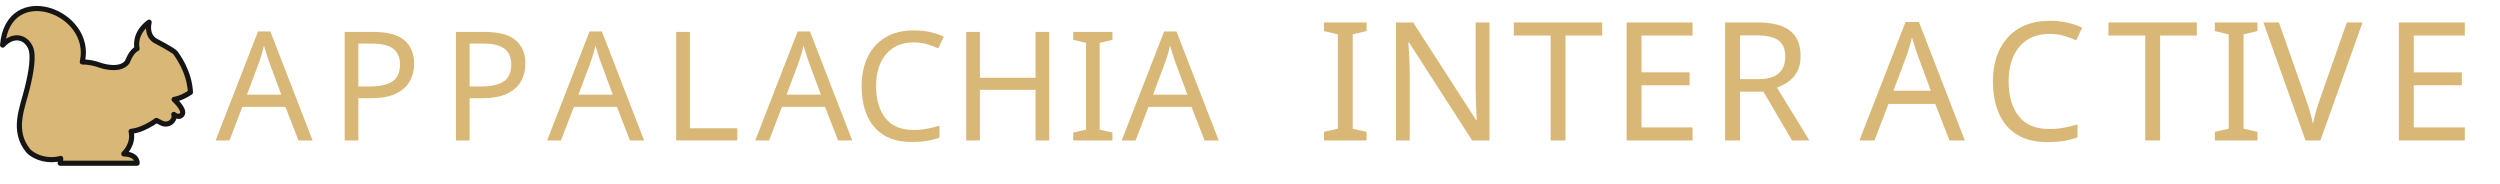
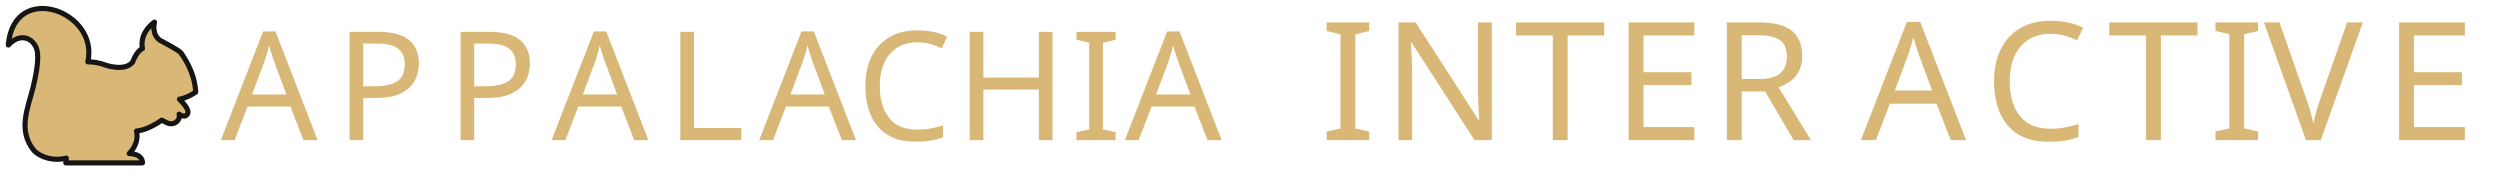
- <svg xmlns="http://www.w3.org/2000/svg" xmlns:xlink="http://www.w3.org/1999/xlink" viewBox="0 0 1513.1 111.2">
+ <svg xmlns="http://www.w3.org/2000/svg" xmlns:xlink="http://www.w3.org/1999/xlink" viewBox="0 0 1516.57 111.2">
  <defs>
-     <style>.cls-1,.cls-2{fill:#d9b776;}.cls-1{stroke:#161515;stroke-miterlimit:7.57;stroke-width:10px;}.cls-2{font-size:92px;font-family:Montserrat-Medium, Montserrat;font-weight:500;letter-spacing:0.02em;}.cls-3{letter-spacing:0.01em;}.cls-4{letter-spacing:-0.02em;}.cls-5{letter-spacing:0.02em;}.cls-6{letter-spacing:0.02em;}.cls-10,.cls-11,.cls-12,.cls-7,.cls-8,.cls-9{font-size:100px;font-family:Montserrat-Regular, Montserrat;font-weight:400;}.cls-7{letter-spacing:0.04em;}.cls-8{letter-spacing:0.03em;}.cls-9{letter-spacing:0.03em;}.cls-10{letter-spacing:0.03em;}.cls-11{letter-spacing:0.03em;}.cls-12{letter-spacing:0.04em;}</style>
-     <symbol id="Squirrel_Filled_-_Gold" data-name="Squirrel Filled - Gold" viewBox="0 0 376.85 312.17">
-       <path id="Squirrel_Filled" data-name="Squirrel Filled" class="cls-1" d="M350.92,215.39s-6.69,1-11.43-3.64a.16.16,0,0,0-.27.17,11.54,11.54,0,0,1-.54,9.19c-4.14,8.75-15,12-23.5,7.36l-9.78-5a.17.17,0,0,0-.18,0c-.54.41-3.6,2.74-8.25,5.67-12.86,7.61-25.77,13.93-40.9,15.62a.17.17,0,0,0-.15.2c5.72,23.73-11.66,41.3-14.19,43.69a.17.17,0,0,0,.12.29c25.93.67,26,16.27,25.89,18a.17.17,0,0,1-.17.16H117.75a.17.17,0,0,1-.17-.19l1-9a.17.17,0,0,0-.21-.18c-21.62,6.11-48.22.26-63.22-14.95h0c-32-39.47-11.75-82.54-1.93-122.18,7.11-29,13.73-64.17,5.93-80.17-10.68-21.93-34.77-25-53.81-4a.17.17,0,0,1-.3-.13c11-126,178.17-66,155.65,32.86a.16.16,0,0,0,.16.21c9.79-.19,22.5,1.71,37.15,7.18,0,0,35.93,11.88,50.43-6.89l0,0c.28-.8,7.67-21.4,19.17-26.24a.17.17,0,0,0,.1-.2c-.6-2.15-7.15-28.53,23.25-51.61a.17.17,0,0,1,.27.17c-.88,3.37-5.38,23.63,10.32,35.19l0,0c.76.39,38.13,19.88,41.31,24.81s26.8,35.52,29,76.8a.15.15,0,0,1-.07.15c-9.86,6.32-19.65,11.59-31.77,13.65a.17.17,0,0,0-.09.29c2.81,2.58,27.82,26.08,11.09,32.67ZM232.74,306.68" />
+     <style>.a,.b{fill:#d9b776;}.a{stroke:#161515;stroke-miterlimit:7.57;stroke-width:10px;}.b{font-size:92px;font-family:Montserrat-Medium, Montserrat;font-weight:500;letter-spacing:0.02em;}.c{letter-spacing:0.01em;}.d{letter-spacing:-0.02em;}.e{letter-spacing:0.02em;}.f{letter-spacing:0.02em;}.g,.h,.i,.j,.k,.l{font-size:100px;font-family:Montserrat-Regular, Montserrat;font-weight:400;}.g{letter-spacing:0.04em;}.h{letter-spacing:0.03em;}.i{letter-spacing:0.03em;}.j{letter-spacing:0.03em;}.k{letter-spacing:0.03em;}.l{letter-spacing:0.04em;}</style>
+     <symbol id="a" viewBox="0 0 376.85 312.17">
+       <path class="a" d="M350.92,215.39s-6.69,1-11.43-3.64a.16.16,0,0,0-.27.17,11.54,11.54,0,0,1-.54,9.19c-4.14,8.75-15,12-23.5,7.36l-9.78-5a.17.17,0,0,0-.18,0c-.54.41-3.6,2.74-8.25,5.67-12.86,7.61-25.77,13.93-40.9,15.62a.17.17,0,0,0-.15.2c5.72,23.73-11.66,41.3-14.19,43.69a.17.17,0,0,0,.12.29c25.93.67,26,16.27,25.89,18a.17.17,0,0,1-.17.16H117.75a.17.17,0,0,1-.17-.19l1-9a.17.17,0,0,0-.21-.18c-21.62,6.11-48.22.26-63.22-14.95h0c-32-39.47-11.75-82.54-1.93-122.18,7.11-29,13.73-64.17,5.93-80.17-10.68-21.93-34.77-25-53.81-4a.17.17,0,0,1-.3-.13c11-126,178.17-66,155.65,32.86a.16.16,0,0,0,.16.21c9.79-.19,22.5,1.71,37.15,7.18,0,0,35.93,11.88,50.43-6.89l0,0c.28-.8,7.67-21.4,19.17-26.24a.17.17,0,0,0,.1-.2c-.6-2.15-7.15-28.53,23.25-51.61a.17.17,0,0,1,.27.17c-.88,3.37-5.38,23.63,10.32,35.19l0,0c.76.39,38.13,19.88,41.31,24.81s26.8,35.52,29,76.8a.15.15,0,0,1-.07.15c-9.86,6.32-19.65,11.59-31.77,13.65a.17.17,0,0,0-.09.29c2.81,2.58,27.82,26.08,11.09,32.67ZM232.74,306.68" />
    </symbol>
  </defs>
-   <g id="Layer_2" data-name="Layer 2">
-     <g id="Logos">
-       <g id="Main_Colors" data-name="Main Colors">
-         <g id="Squirrel_Stripe_Logo" data-name="Squirrel Stripe Logo">
-           <use width="376.84" height="312.17" transform="translate(0 3.61) scale(0.31)" xlink:href="#Squirrel_Filled_-_Gold" />
-           <text class="cls-2" transform="translate(130.5 85)">A<tspan class="cls-3" x="69.18" y="0">P</tspan>
-             <tspan class="cls-4" x="136.53" y="0">P</tspan>
-             <tspan x="200.65" y="0">A</tspan>
-             <tspan class="cls-5" x="269.83" y="0">L</tspan>
-             <tspan class="cls-6" x="326.6" y="0">ACHIA </tspan>
-             <tspan class="cls-7" x="666.81" y="0">INTER</tspan>
-             <tspan class="cls-8" x="994.9" y="0">A</tspan>
-             <tspan class="cls-9" x="1069.6" y="0">C</tspan>
-             <tspan class="cls-7" x="1144.6" y="0">T</tspan>
-             <tspan class="cls-10" x="1206" y="0">I</tspan>
-             <tspan class="cls-11" x="1239.4" y="0">V</tspan>
-             <tspan class="cls-12" x="1311.7" y="0">E</tspan>
-           </text>
-         </g>
-       </g>
-     </g>
-   </g>
+   <use width="376.84" height="312.17" transform="translate(3.46 3.61) scale(0.31)" xlink:href="#a" />
+   <text class="b" transform="translate(133.96 85)">A<tspan class="c" x="69.18" y="0">P</tspan>
+     <tspan class="d" x="136.53" y="0">P</tspan>
+     <tspan x="200.65" y="0">A</tspan>
+     <tspan class="e" x="269.83" y="0">L</tspan>
+     <tspan class="f" x="326.6" y="0">ACHIA </tspan>
+     <tspan class="g" x="666.81" y="0">INTER</tspan>
+     <tspan class="h" x="994.9" y="0">A</tspan>
+     <tspan class="i" x="1069.6" y="0">C</tspan>
+     <tspan class="g" x="1144.6" y="0">T</tspan>
+     <tspan class="j" x="1206" y="0">I</tspan>
+     <tspan class="k" x="1239.4" y="0">V</tspan>
+     <tspan class="l" x="1311.7" y="0">E</tspan>
+   </text>
</svg>
